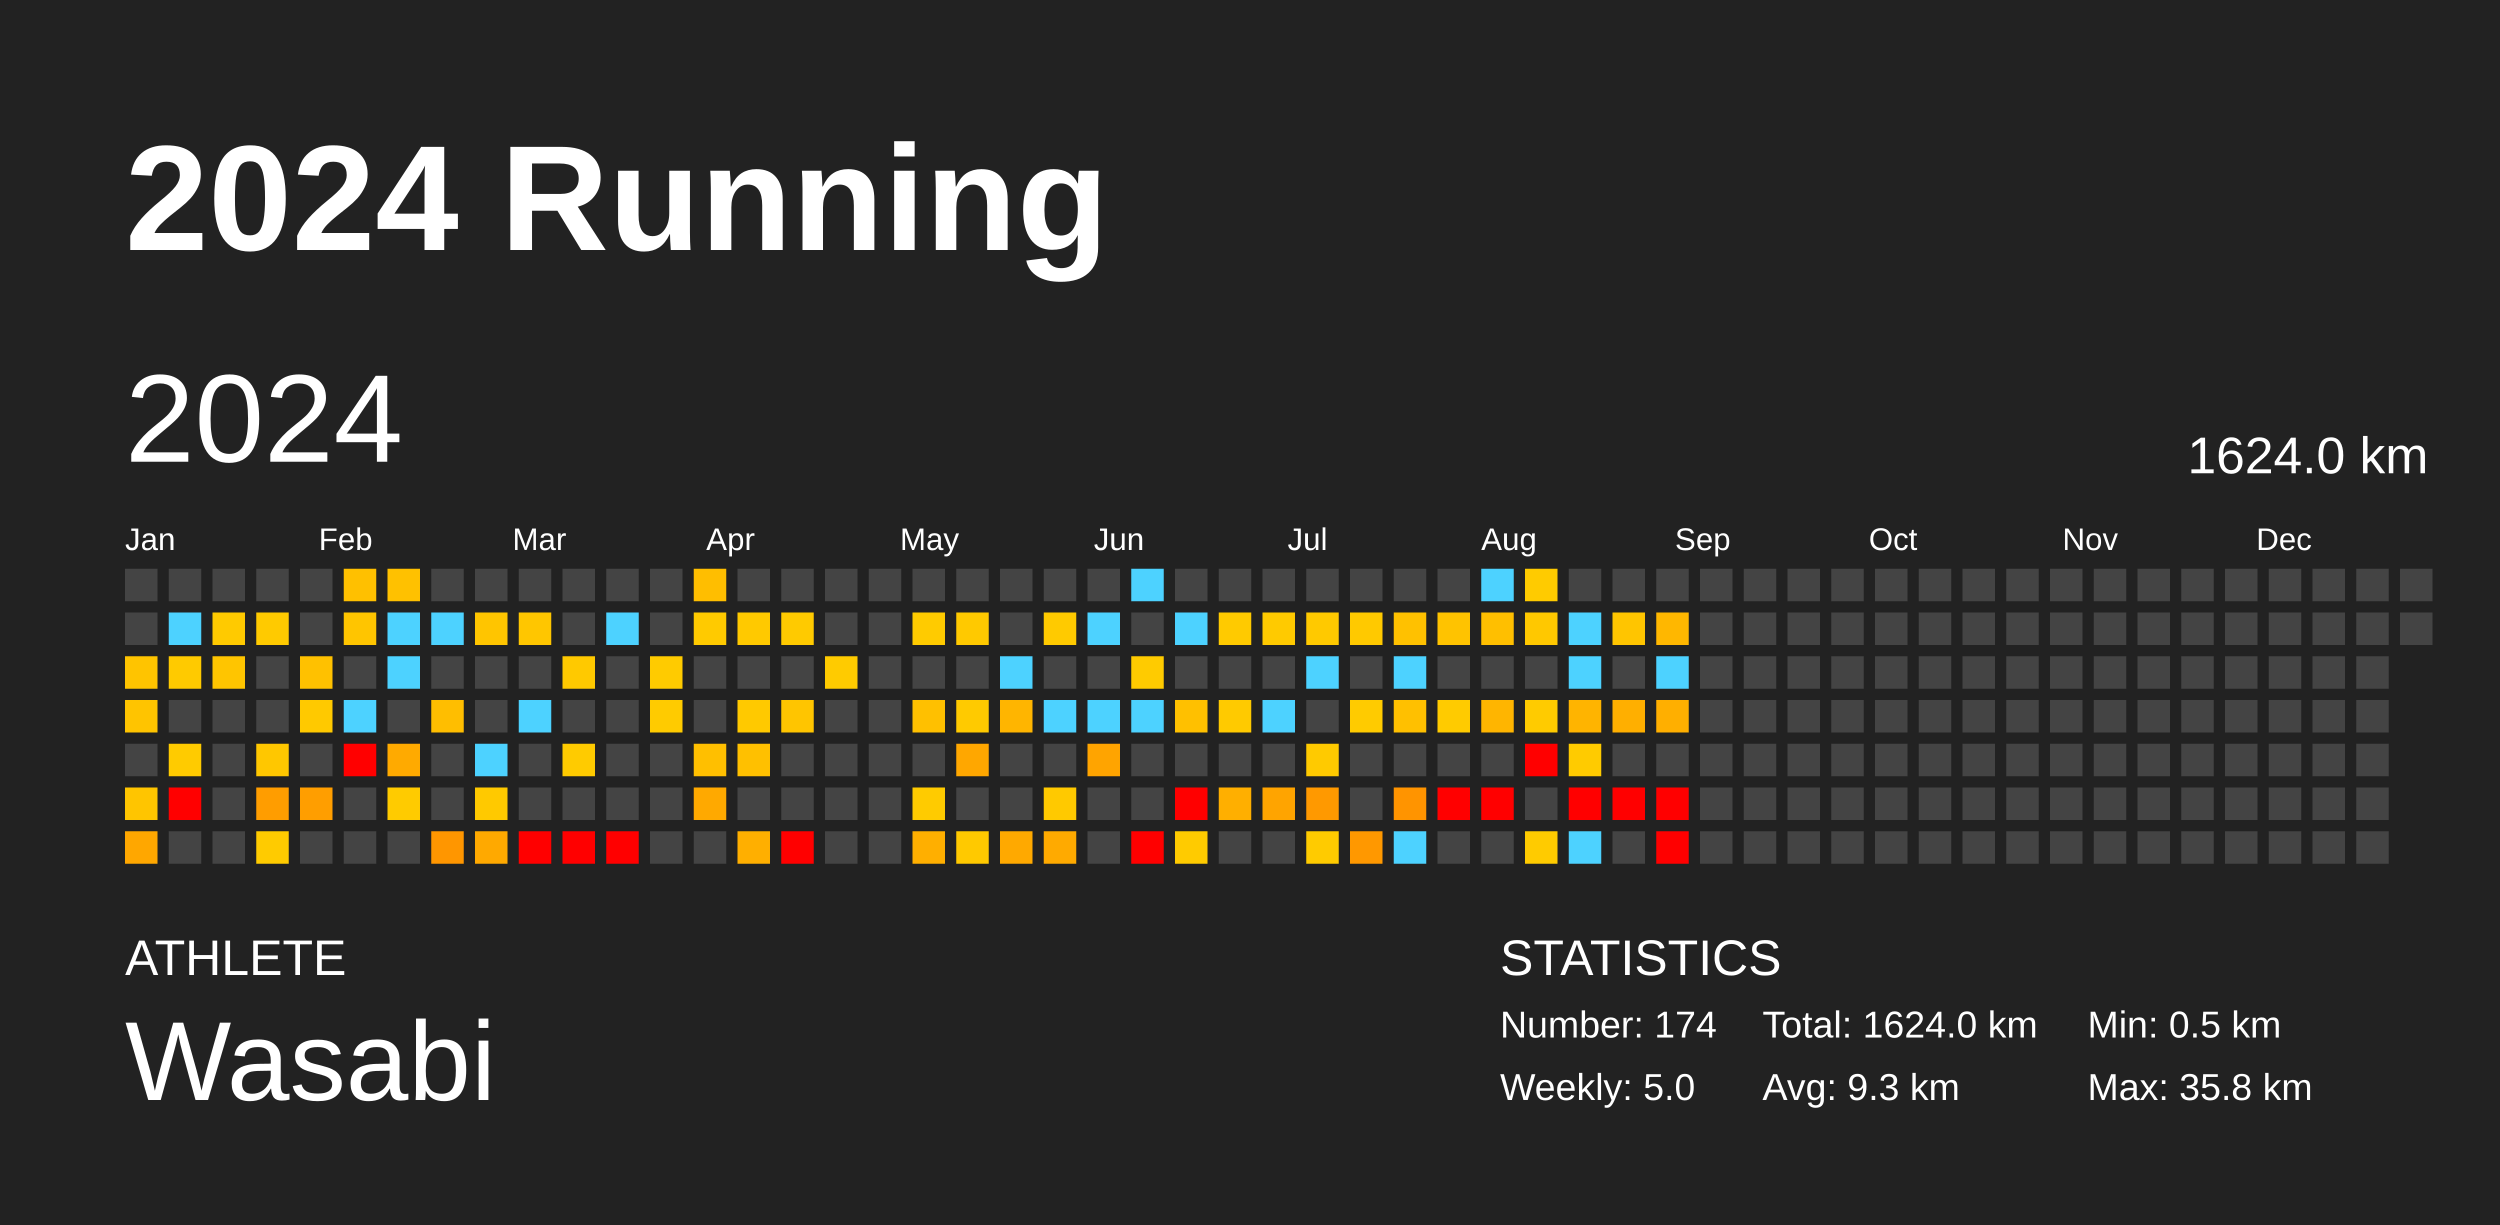
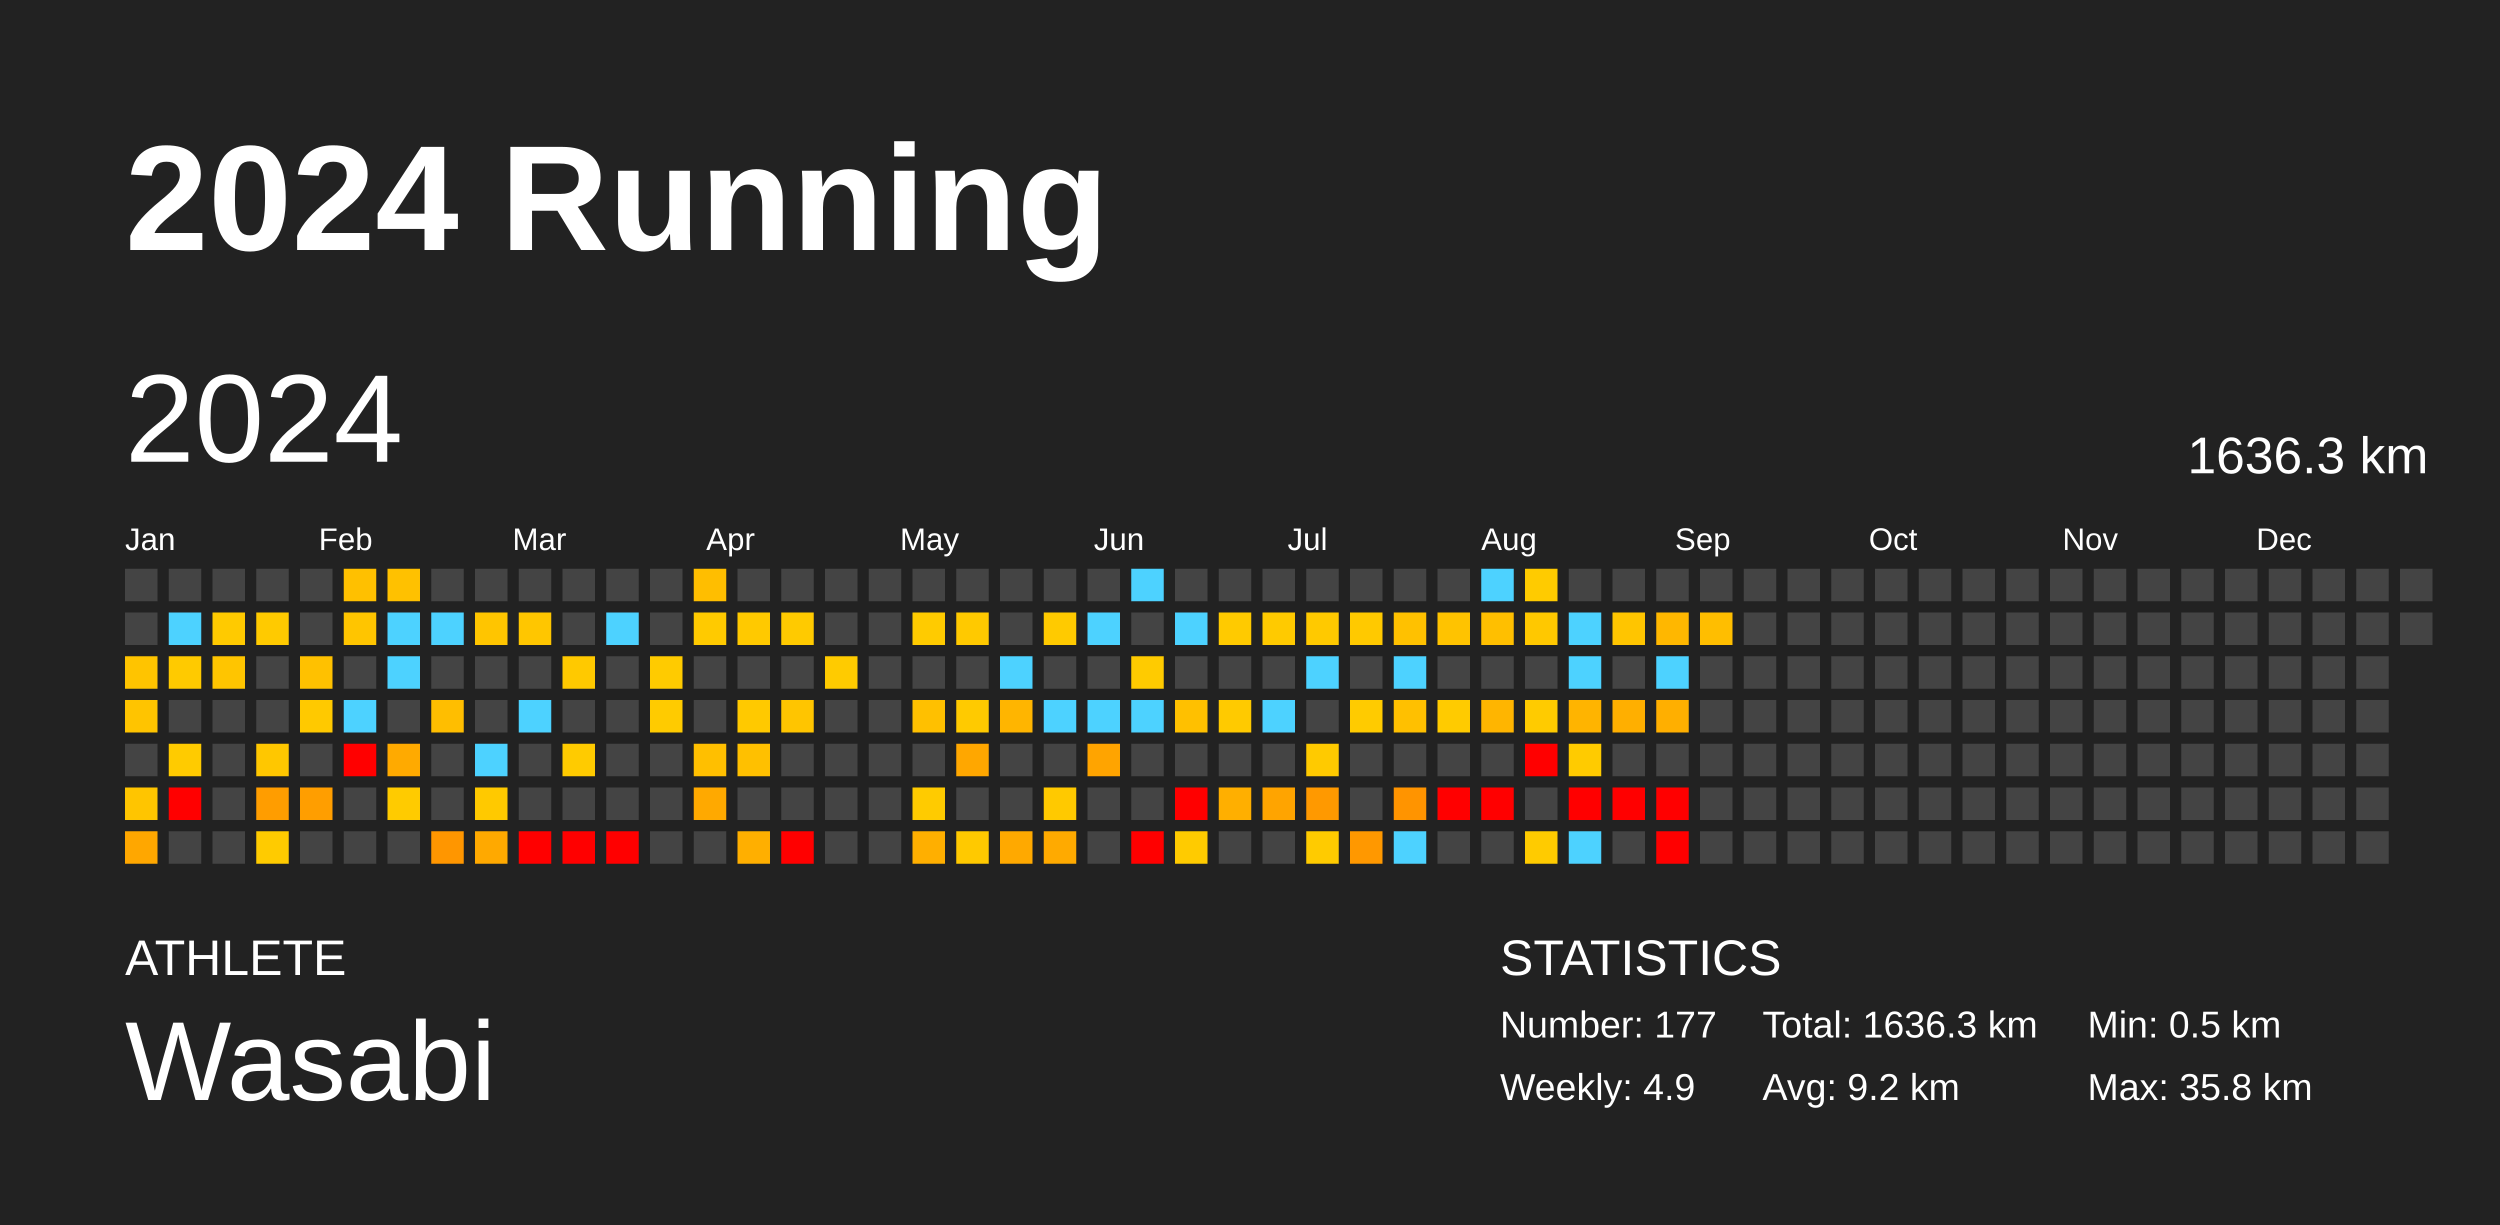
<svg xmlns="http://www.w3.org/2000/svg" baseProfile="full" height="98mm" version="1.1" viewBox="0,0,200,98" width="200mm">
  <defs />
  <rect fill="#222222" height="98" width="200" x="0" y="0" />
  <text fill="#FFFFFF" style="font-size:12px; font-family:Arial; font-weight:bold;" x="10" y="20">2024 Running</text>
  <text fill="#FFFFFF" style="font-size:4px; font-family:Arial" x="10" y="78">ATHLETE</text>
  <text fill="#FFFFFF" style="font-size:9px; font-family:Arial" x="10" y="88">Wasabi</text>
  <text fill="#FFFFFF" style="font-size:4px; font-family:Arial" x="120" y="78">STATISTICS</text>
-   <text fill="#FFFFFF" style="font-size:3px; font-family:Arial" x="120" y="83">Number: 174</text>
-   <text fill="#FFFFFF" style="font-size:3px; font-family:Arial" x="120" y="88">Weekly: 5.0</text>
-   <text fill="#FFFFFF" style="font-size:3px; font-family:Arial" x="141" y="83">Total: 1624.0 km</text>
-   <text fill="#FFFFFF" style="font-size:3px; font-family:Arial" x="141" y="88">Avg: 9.3 km</text>
+   <text fill="#FFFFFF" style="font-size:3px; font-family:Arial" x="120" y="83">Number: 177</text>
+   <text fill="#FFFFFF" style="font-size:3px; font-family:Arial" x="120" y="88">Weekly: 4.9</text>
+   <text fill="#FFFFFF" style="font-size:3px; font-family:Arial" x="141" y="83">Total: 1636.3 km</text>
+   <text fill="#FFFFFF" style="font-size:3px; font-family:Arial" x="141" y="88">Avg: 9.2 km</text>
  <text fill="#FFFFFF" style="font-size:3px; font-family:Arial" x="167" y="83">Min: 0.5 km</text>
  <text fill="#FFFFFF" style="font-size:3px; font-family:Arial" x="167" y="88">Max: 35.8 km</text>
  <text dominant-baseline="hanging" fill="#FFFFFF" style="font-size:10.0px; font-family:Arial;" x="10" y="30">2024</text>
-   <text dominant-baseline="hanging" fill="#FFFFFF" style="font-size:4.125px; font-family:Arial;" x="175" y="35">1624.0 km</text>
+   <text dominant-baseline="hanging" fill="#FFFFFF" style="font-size:4.125px; font-family:Arial;" x="175" y="35">1636.3 km</text>
  <text fill="#FFFFFF" style="font-size:2.5px; font-family:Arial" x="10.0" y="44">Jan</text>
  <text fill="#FFFFFF" style="font-size:2.5px; font-family:Arial" x="25.5" y="44">Feb</text>
  <text fill="#FFFFFF" style="font-size:2.5px; font-family:Arial" x="41.0" y="44">Mar</text>
  <text fill="#FFFFFF" style="font-size:2.5px; font-family:Arial" x="56.5" y="44">Apr</text>
  <text fill="#FFFFFF" style="font-size:2.5px; font-family:Arial" x="72.0" y="44">May</text>
  <text fill="#FFFFFF" style="font-size:2.5px; font-family:Arial" x="87.5" y="44">Jun</text>
  <text fill="#FFFFFF" style="font-size:2.5px; font-family:Arial" x="103.0" y="44">Jul</text>
  <text fill="#FFFFFF" style="font-size:2.5px; font-family:Arial" x="118.5" y="44">Aug</text>
  <text fill="#FFFFFF" style="font-size:2.5px; font-family:Arial" x="134.0" y="44">Sep</text>
  <text fill="#FFFFFF" style="font-size:2.5px; font-family:Arial" x="149.5" y="44">Oct</text>
  <text fill="#FFFFFF" style="font-size:2.5px; font-family:Arial" x="165.0" y="44">Nov</text>
  <text fill="#FFFFFF" style="font-size:2.5px; font-family:Arial" x="180.5" y="44">Dec</text>
  <rect fill="#444444" height="2.6" width="2.6" x="10.0" y="45.5" />
  <rect fill="#444444" height="2.6" width="2.6" x="10.0" y="49.0" />
  <rect fill="#ffc400" height="2.6" width="2.6" x="10.0" y="52.5" />
  <rect fill="#ffc400" height="2.6" width="2.6" x="10.0" y="56.0" />
  <rect fill="#444444" height="2.6" width="2.6" x="10.0" y="59.5" />
  <rect fill="#ffc500" height="2.6" width="2.6" x="10.0" y="63.0" />
  <rect fill="#ffa700" height="2.6" width="2.6" x="10.0" y="66.5" />
  <rect fill="#444444" height="2.6" width="2.6" x="13.5" y="45.5" />
  <rect fill="#4dd2ff" height="2.6" width="2.6" x="13.5" y="49.0" />
  <rect fill="#ffca00" height="2.6" width="2.6" x="13.5" y="52.5" />
  <rect fill="#444444" height="2.6" width="2.6" x="13.5" y="56.0" />
  <rect fill="#ffcb00" height="2.6" width="2.6" x="13.5" y="59.5" />
  <rect fill="red" height="2.6" width="2.6" x="13.5" y="63.0" />
  <rect fill="#444444" height="2.6" width="2.6" x="13.5" y="66.5" />
  <rect fill="#444444" height="2.6" width="2.6" x="17.0" y="45.5" />
  <rect fill="#ffca00" height="2.6" width="2.6" x="17.0" y="49.0" />
  <rect fill="#ffc500" height="2.6" width="2.6" x="17.0" y="52.5" />
  <rect fill="#444444" height="2.6" width="2.6" x="17.0" y="56.0" />
  <rect fill="#444444" height="2.6" width="2.6" x="17.0" y="59.5" />
  <rect fill="#444444" height="2.6" width="2.6" x="17.0" y="63.0" />
  <rect fill="#444444" height="2.6" width="2.6" x="17.0" y="66.5" />
  <rect fill="#444444" height="2.6" width="2.6" x="20.5" y="45.5" />
  <rect fill="#ffca00" height="2.6" width="2.6" x="20.5" y="49.0" />
  <rect fill="#444444" height="2.6" width="2.6" x="20.5" y="52.5" />
  <rect fill="#444444" height="2.6" width="2.6" x="20.5" y="56.0" />
  <rect fill="#ffc700" height="2.6" width="2.6" x="20.5" y="59.5" />
  <rect fill="#ff9d00" height="2.6" width="2.6" x="20.5" y="63.0" />
  <rect fill="#ffcb00" height="2.6" width="2.6" x="20.5" y="66.5" />
  <rect fill="#444444" height="2.6" width="2.6" x="24.0" y="45.5" />
  <rect fill="#444444" height="2.6" width="2.6" x="24.0" y="49.0" />
  <rect fill="#ffc100" height="2.6" width="2.6" x="24.0" y="52.5" />
  <rect fill="#ffc900" height="2.6" width="2.6" x="24.0" y="56.0" />
  <rect fill="#444444" height="2.6" width="2.6" x="24.0" y="59.5" />
  <rect fill="#ff9e00" height="2.6" width="2.6" x="24.0" y="63.0" />
  <rect fill="#444444" height="2.6" width="2.6" x="24.0" y="66.5" />
  <rect fill="#ffc000" height="2.6" width="2.6" x="27.5" y="45.5" />
  <rect fill="#ffc500" height="2.6" width="2.6" x="27.5" y="49.0" />
  <rect fill="#444444" height="2.6" width="2.6" x="27.5" y="52.5" />
  <rect fill="#4dd2ff" height="2.6" width="2.6" x="27.5" y="56.0" />
  <rect fill="red" height="2.6" width="2.6" x="27.5" y="59.5" />
  <rect fill="#444444" height="2.6" width="2.6" x="27.5" y="63.0" />
  <rect fill="#444444" height="2.6" width="2.6" x="27.5" y="66.5" />
  <rect fill="#ffc100" height="2.6" width="2.6" x="31.0" y="45.5" />
  <rect fill="#4dd2ff" height="2.6" width="2.6" x="31.0" y="49.0" />
  <rect fill="#4dd2ff" height="2.6" width="2.6" x="31.0" y="52.5" />
  <rect fill="#444444" height="2.6" width="2.6" x="31.0" y="56.0" />
  <rect fill="#ffaa00" height="2.6" width="2.6" x="31.0" y="59.5" />
  <rect fill="#ffcb00" height="2.6" width="2.6" x="31.0" y="63.0" />
  <rect fill="#444444" height="2.6" width="2.6" x="31.0" y="66.5" />
  <rect fill="#444444" height="2.6" width="2.6" x="34.5" y="45.5" />
  <rect fill="#4dd2ff" height="2.6" width="2.6" x="34.5" y="49.0" />
  <rect fill="#444444" height="2.6" width="2.6" x="34.5" y="52.5" />
  <rect fill="#ffbe00" height="2.6" width="2.6" x="34.5" y="56.0" />
  <rect fill="#444444" height="2.6" width="2.6" x="34.5" y="59.5" />
  <rect fill="#444444" height="2.6" width="2.6" x="34.5" y="63.0" />
  <rect fill="#ff9600" height="2.6" width="2.6" x="34.5" y="66.5" />
  <rect fill="#444444" height="2.6" width="2.6" x="38.0" y="45.5" />
  <rect fill="#ffc500" height="2.6" width="2.6" x="38.0" y="49.0" />
  <rect fill="#444444" height="2.6" width="2.6" x="38.0" y="52.5" />
  <rect fill="#444444" height="2.6" width="2.6" x="38.0" y="56.0" />
  <rect fill="#4dd2ff" height="2.6" width="2.6" x="38.0" y="59.5" />
  <rect fill="#ffc900" height="2.6" width="2.6" x="38.0" y="63.0" />
  <rect fill="#ffa900" height="2.6" width="2.6" x="38.0" y="66.5" />
  <rect fill="#444444" height="2.6" width="2.6" x="41.5" y="45.5" />
  <rect fill="#ffc600" height="2.6" width="2.6" x="41.5" y="49.0" />
  <rect fill="#444444" height="2.6" width="2.6" x="41.5" y="52.5" />
  <rect fill="#4dd2ff" height="2.6" width="2.6" x="41.5" y="56.0" />
  <rect fill="#444444" height="2.6" width="2.6" x="41.5" y="59.5" />
  <rect fill="#444444" height="2.6" width="2.6" x="41.5" y="63.0" />
  <rect fill="red" height="2.6" width="2.6" x="41.5" y="66.5" />
  <rect fill="#444444" height="2.6" width="2.6" x="45.0" y="45.5" />
  <rect fill="#444444" height="2.6" width="2.6" x="45.0" y="49.0" />
  <rect fill="#ffc900" height="2.6" width="2.6" x="45.0" y="52.5" />
  <rect fill="#444444" height="2.6" width="2.6" x="45.0" y="56.0" />
  <rect fill="#ffcb00" height="2.6" width="2.6" x="45.0" y="59.5" />
  <rect fill="#444444" height="2.6" width="2.6" x="45.0" y="63.0" />
  <rect fill="red" height="2.6" width="2.6" x="45.0" y="66.5" />
  <rect fill="#444444" height="2.6" width="2.6" x="48.5" y="45.5" />
  <rect fill="#4dd2ff" height="2.6" width="2.6" x="48.5" y="49.0" />
  <rect fill="#444444" height="2.6" width="2.6" x="48.5" y="52.5" />
  <rect fill="#444444" height="2.6" width="2.6" x="48.5" y="56.0" />
  <rect fill="#444444" height="2.6" width="2.6" x="48.5" y="59.5" />
  <rect fill="#444444" height="2.6" width="2.6" x="48.5" y="63.0" />
  <rect fill="red" height="2.6" width="2.6" x="48.5" y="66.5" />
  <rect fill="#444444" height="2.6" width="2.6" x="52.0" y="45.5" />
  <rect fill="#444444" height="2.6" width="2.6" x="52.0" y="49.0" />
  <rect fill="#ffcb00" height="2.6" width="2.6" x="52.0" y="52.5" />
  <rect fill="#ffcb00" height="2.6" width="2.6" x="52.0" y="56.0" />
  <rect fill="#444444" height="2.6" width="2.6" x="52.0" y="59.5" />
  <rect fill="#444444" height="2.6" width="2.6" x="52.0" y="63.0" />
  <rect fill="#444444" height="2.6" width="2.6" x="52.0" y="66.5" />
  <rect fill="#ffbe00" height="2.6" width="2.6" x="55.5" y="45.5" />
  <rect fill="#ffca00" height="2.6" width="2.6" x="55.5" y="49.0" />
  <rect fill="#444444" height="2.6" width="2.6" x="55.5" y="52.5" />
  <rect fill="#444444" height="2.6" width="2.6" x="55.5" y="56.0" />
  <rect fill="#ffbf00" height="2.6" width="2.6" x="55.5" y="59.5" />
  <rect fill="#ffa900" height="2.6" width="2.6" x="55.5" y="63.0" />
  <rect fill="#444444" height="2.6" width="2.6" x="55.5" y="66.5" />
  <rect fill="#444444" height="2.6" width="2.6" x="59.0" y="45.5" />
  <rect fill="#ffc900" height="2.6" width="2.6" x="59.0" y="49.0" />
  <rect fill="#444444" height="2.6" width="2.6" x="59.0" y="52.5" />
  <rect fill="#ffc900" height="2.6" width="2.6" x="59.0" y="56.0" />
  <rect fill="#ffc000" height="2.6" width="2.6" x="59.0" y="59.5" />
  <rect fill="#444444" height="2.6" width="2.6" x="59.0" y="63.0" />
  <rect fill="#ffaf00" height="2.6" width="2.6" x="59.0" y="66.5" />
  <rect fill="#444444" height="2.6" width="2.6" x="62.5" y="45.5" />
  <rect fill="#ffca00" height="2.6" width="2.6" x="62.5" y="49.0" />
  <rect fill="#444444" height="2.6" width="2.6" x="62.5" y="52.5" />
  <rect fill="#ffc500" height="2.6" width="2.6" x="62.5" y="56.0" />
  <rect fill="#444444" height="2.6" width="2.6" x="62.5" y="59.5" />
  <rect fill="#444444" height="2.6" width="2.6" x="62.5" y="63.0" />
  <rect fill="red" height="2.6" width="2.6" x="62.5" y="66.5" />
  <rect fill="#444444" height="2.6" width="2.6" x="66.0" y="45.5" />
  <rect fill="#444444" height="2.6" width="2.6" x="66.0" y="49.0" />
  <rect fill="#ffcb00" height="2.6" width="2.6" x="66.0" y="52.5" />
  <rect fill="#444444" height="2.6" width="2.6" x="66.0" y="56.0" />
  <rect fill="#444444" height="2.6" width="2.6" x="66.0" y="59.5" />
  <rect fill="#444444" height="2.6" width="2.6" x="66.0" y="63.0" />
  <rect fill="#444444" height="2.6" width="2.6" x="66.0" y="66.5" />
  <rect fill="#444444" height="2.6" width="2.6" x="69.5" y="45.5" />
  <rect fill="#444444" height="2.6" width="2.6" x="69.5" y="49.0" />
  <rect fill="#444444" height="2.6" width="2.6" x="69.5" y="52.5" />
  <rect fill="#444444" height="2.6" width="2.6" x="69.5" y="56.0" />
  <rect fill="#444444" height="2.6" width="2.6" x="69.5" y="59.5" />
  <rect fill="#444444" height="2.6" width="2.6" x="69.5" y="63.0" />
  <rect fill="#444444" height="2.6" width="2.6" x="69.5" y="66.5" />
  <rect fill="#444444" height="2.6" width="2.6" x="73.0" y="45.5" />
  <rect fill="#ffcb00" height="2.6" width="2.6" x="73.0" y="49.0" />
  <rect fill="#444444" height="2.6" width="2.6" x="73.0" y="52.5" />
  <rect fill="#ffc000" height="2.6" width="2.6" x="73.0" y="56.0" />
  <rect fill="#444444" height="2.6" width="2.6" x="73.0" y="59.5" />
  <rect fill="#ffcb00" height="2.6" width="2.6" x="73.0" y="63.0" />
  <rect fill="#ffaf00" height="2.6" width="2.6" x="73.0" y="66.5" />
  <rect fill="#444444" height="2.6" width="2.6" x="76.5" y="45.5" />
  <rect fill="#ffc900" height="2.6" width="2.6" x="76.5" y="49.0" />
  <rect fill="#444444" height="2.6" width="2.6" x="76.5" y="52.5" />
  <rect fill="#ffca00" height="2.6" width="2.6" x="76.5" y="56.0" />
  <rect fill="#ffa700" height="2.6" width="2.6" x="76.5" y="59.5" />
  <rect fill="#444444" height="2.6" width="2.6" x="76.5" y="63.0" />
  <rect fill="#ffc900" height="2.6" width="2.6" x="76.5" y="66.5" />
  <rect fill="#444444" height="2.6" width="2.6" x="80.0" y="45.5" />
  <rect fill="#444444" height="2.6" width="2.6" x="80.0" y="49.0" />
  <rect fill="#4dd2ff" height="2.6" width="2.6" x="80.0" y="52.5" />
  <rect fill="#ffb500" height="2.6" width="2.6" x="80.0" y="56.0" />
  <rect fill="#444444" height="2.6" width="2.6" x="80.0" y="59.5" />
  <rect fill="#444444" height="2.6" width="2.6" x="80.0" y="63.0" />
  <rect fill="#ffa900" height="2.6" width="2.6" x="80.0" y="66.5" />
  <rect fill="#444444" height="2.6" width="2.6" x="83.5" y="45.5" />
  <rect fill="#ffca00" height="2.6" width="2.6" x="83.5" y="49.0" />
  <rect fill="#444444" height="2.6" width="2.6" x="83.5" y="52.5" />
  <rect fill="#4dd2ff" height="2.6" width="2.6" x="83.5" y="56.0" />
  <rect fill="#444444" height="2.6" width="2.6" x="83.5" y="59.5" />
  <rect fill="#ffc900" height="2.6" width="2.6" x="83.5" y="63.0" />
  <rect fill="#ffaa00" height="2.6" width="2.6" x="83.5" y="66.5" />
  <rect fill="#444444" height="2.6" width="2.6" x="87.0" y="45.5" />
  <rect fill="#4dd2ff" height="2.6" width="2.6" x="87.0" y="49.0" />
  <rect fill="#444444" height="2.6" width="2.6" x="87.0" y="52.5" />
  <rect fill="#4dd2ff" height="2.6" width="2.6" x="87.0" y="56.0" />
  <rect fill="#ffa400" height="2.6" width="2.6" x="87.0" y="59.5" />
  <rect fill="#444444" height="2.6" width="2.6" x="87.0" y="63.0" />
  <rect fill="#444444" height="2.6" width="2.6" x="87.0" y="66.5" />
  <rect fill="#4dd2ff" height="2.6" width="2.6" x="90.5" y="45.5" />
  <rect fill="#444444" height="2.6" width="2.6" x="90.5" y="49.0" />
  <rect fill="#ffcb00" height="2.6" width="2.6" x="90.5" y="52.5" />
  <rect fill="#4dd2ff" height="2.6" width="2.6" x="90.5" y="56.0" />
  <rect fill="#444444" height="2.6" width="2.6" x="90.5" y="59.5" />
  <rect fill="#444444" height="2.6" width="2.6" x="90.5" y="63.0" />
  <rect fill="red" height="2.6" width="2.6" x="90.5" y="66.5" />
  <rect fill="#444444" height="2.6" width="2.6" x="94.0" y="45.5" />
  <rect fill="#4dd2ff" height="2.6" width="2.6" x="94.0" y="49.0" />
  <rect fill="#444444" height="2.6" width="2.6" x="94.0" y="52.5" />
  <rect fill="#ffc000" height="2.6" width="2.6" x="94.0" y="56.0" />
  <rect fill="#444444" height="2.6" width="2.6" x="94.0" y="59.5" />
  <rect fill="red" height="2.6" width="2.6" x="94.0" y="63.0" />
  <rect fill="#ffcb00" height="2.6" width="2.6" x="94.0" y="66.5" />
  <rect fill="#444444" height="2.6" width="2.6" x="97.5" y="45.5" />
  <rect fill="#ffca00" height="2.6" width="2.6" x="97.5" y="49.0" />
  <rect fill="#444444" height="2.6" width="2.6" x="97.5" y="52.5" />
  <rect fill="#ffca00" height="2.6" width="2.6" x="97.5" y="56.0" />
  <rect fill="#444444" height="2.6" width="2.6" x="97.5" y="59.5" />
  <rect fill="#ffaf00" height="2.6" width="2.6" x="97.5" y="63.0" />
  <rect fill="#444444" height="2.6" width="2.6" x="97.5" y="66.5" />
  <rect fill="#444444" height="2.6" width="2.6" x="101.0" y="45.5" />
  <rect fill="#ffca00" height="2.6" width="2.6" x="101.0" y="49.0" />
  <rect fill="#444444" height="2.6" width="2.6" x="101.0" y="52.5" />
  <rect fill="#4dd2ff" height="2.6" width="2.6" x="101.0" y="56.0" />
  <rect fill="#444444" height="2.6" width="2.6" x="101.0" y="59.5" />
  <rect fill="#ffa400" height="2.6" width="2.6" x="101.0" y="63.0" />
  <rect fill="#444444" height="2.6" width="2.6" x="101.0" y="66.5" />
  <rect fill="#444444" height="2.6" width="2.6" x="104.5" y="45.5" />
  <rect fill="#ffc900" height="2.6" width="2.6" x="104.5" y="49.0" />
  <rect fill="#4dd2ff" height="2.6" width="2.6" x="104.5" y="52.5" />
  <rect fill="#444444" height="2.6" width="2.6" x="104.5" y="56.0" />
  <rect fill="#ffca00" height="2.6" width="2.6" x="104.5" y="59.5" />
  <rect fill="#ff9900" height="2.6" width="2.6" x="104.5" y="63.0" />
  <rect fill="#ffcb00" height="2.6" width="2.6" x="104.5" y="66.5" />
  <rect fill="#444444" height="2.6" width="2.6" x="108.0" y="45.5" />
  <rect fill="#ffc900" height="2.6" width="2.6" x="108.0" y="49.0" />
  <rect fill="#444444" height="2.6" width="2.6" x="108.0" y="52.5" />
  <rect fill="#ffcb00" height="2.6" width="2.6" x="108.0" y="56.0" />
  <rect fill="#444444" height="2.6" width="2.6" x="108.0" y="59.5" />
  <rect fill="#444444" height="2.6" width="2.6" x="108.0" y="63.0" />
  <rect fill="#ff9800" height="2.6" width="2.6" x="108.0" y="66.5" />
  <rect fill="#444444" height="2.6" width="2.6" x="111.5" y="45.5" />
  <rect fill="#ffc100" height="2.6" width="2.6" x="111.5" y="49.0" />
  <rect fill="#4dd2ff" height="2.6" width="2.6" x="111.5" y="52.5" />
  <rect fill="#ffc000" height="2.6" width="2.6" x="111.5" y="56.0" />
  <rect fill="#444444" height="2.6" width="2.6" x="111.5" y="59.5" />
  <rect fill="#ff9400" height="2.6" width="2.6" x="111.5" y="63.0" />
  <rect fill="#4dd2ff" height="2.6" width="2.6" x="111.5" y="66.5" />
  <rect fill="#444444" height="2.6" width="2.6" x="115.0" y="45.5" />
  <rect fill="#ffc300" height="2.6" width="2.6" x="115.0" y="49.0" />
  <rect fill="#444444" height="2.6" width="2.6" x="115.0" y="52.5" />
  <rect fill="#ffcb00" height="2.6" width="2.6" x="115.0" y="56.0" />
  <rect fill="#444444" height="2.6" width="2.6" x="115.0" y="59.5" />
  <rect fill="red" height="2.6" width="2.6" x="115.0" y="63.0" />
  <rect fill="#444444" height="2.6" width="2.6" x="115.0" y="66.5" />
  <rect fill="#4dd2ff" height="2.6" width="2.6" x="118.5" y="45.5" />
  <rect fill="#ffbf00" height="2.6" width="2.6" x="118.5" y="49.0" />
  <rect fill="#444444" height="2.6" width="2.6" x="118.5" y="52.5" />
  <rect fill="#ffb500" height="2.6" width="2.6" x="118.5" y="56.0" />
  <rect fill="#444444" height="2.6" width="2.6" x="118.5" y="59.5" />
  <rect fill="red" height="2.6" width="2.6" x="118.5" y="63.0" />
  <rect fill="#444444" height="2.6" width="2.6" x="118.5" y="66.5" />
  <rect fill="#ffcb00" height="2.6" width="2.6" x="122.0" y="45.5" />
  <rect fill="#ffc800" height="2.6" width="2.6" x="122.0" y="49.0" />
  <rect fill="#444444" height="2.6" width="2.6" x="122.0" y="52.5" />
  <rect fill="#ffcb00" height="2.6" width="2.6" x="122.0" y="56.0" />
  <rect fill="red" height="2.6" width="2.6" x="122.0" y="59.5" />
  <rect fill="#444444" height="2.6" width="2.6" x="122.0" y="63.0" />
  <rect fill="#ffcb00" height="2.6" width="2.6" x="122.0" y="66.5" />
  <rect fill="#444444" height="2.6" width="2.6" x="125.5" y="45.5" />
  <rect fill="#4dd2ff" height="2.6" width="2.6" x="125.5" y="49.0" />
  <rect fill="#4dd2ff" height="2.6" width="2.6" x="125.5" y="52.5" />
  <rect fill="#ffb400" height="2.6" width="2.6" x="125.5" y="56.0" />
  <rect fill="#ffcb00" height="2.6" width="2.6" x="125.5" y="59.5" />
  <rect fill="red" height="2.6" width="2.6" x="125.5" y="63.0" />
  <rect fill="#4dd2ff" height="2.6" width="2.6" x="125.5" y="66.5" />
  <rect fill="#444444" height="2.6" width="2.6" x="129.0" y="45.5" />
  <rect fill="#ffc500" height="2.6" width="2.6" x="129.0" y="49.0" />
  <rect fill="#444444" height="2.6" width="2.6" x="129.0" y="52.5" />
  <rect fill="#ffaf00" height="2.6" width="2.6" x="129.0" y="56.0" />
  <rect fill="#444444" height="2.6" width="2.6" x="129.0" y="59.5" />
  <rect fill="red" height="2.6" width="2.6" x="129.0" y="63.0" />
  <rect fill="#444444" height="2.6" width="2.6" x="129.0" y="66.5" />
  <rect fill="#444444" height="2.6" width="2.6" x="132.5" y="45.5" />
  <rect fill="#ffb700" height="2.6" width="2.6" x="132.5" y="49.0" />
  <rect fill="#4dd2ff" height="2.6" width="2.6" x="132.5" y="52.5" />
  <rect fill="#ffaf00" height="2.6" width="2.6" x="132.5" y="56.0" />
  <rect fill="#444444" height="2.6" width="2.6" x="132.5" y="59.5" />
  <rect fill="red" height="2.6" width="2.6" x="132.5" y="63.0" />
  <rect fill="red" height="2.6" width="2.6" x="132.5" y="66.5" />
  <rect fill="#444444" height="2.6" width="2.6" x="136.0" y="45.5" />
-   <rect fill="#444444" height="2.6" width="2.6" x="136.0" y="49.0" />
+   <rect fill="#ffbe00" height="2.6" width="2.6" x="136.0" y="49.0" />
  <rect fill="#444444" height="2.6" width="2.6" x="136.0" y="52.5" />
  <rect fill="#444444" height="2.6" width="2.6" x="136.0" y="56.0" />
  <rect fill="#444444" height="2.6" width="2.6" x="136.0" y="59.5" />
  <rect fill="#444444" height="2.6" width="2.6" x="136.0" y="63.0" />
  <rect fill="#444444" height="2.6" width="2.6" x="136.0" y="66.5" />
  <rect fill="#444444" height="2.6" width="2.6" x="139.5" y="45.5" />
  <rect fill="#444444" height="2.6" width="2.6" x="139.5" y="49.0" />
  <rect fill="#444444" height="2.6" width="2.6" x="139.5" y="52.5" />
  <rect fill="#444444" height="2.6" width="2.6" x="139.5" y="56.0" />
  <rect fill="#444444" height="2.6" width="2.6" x="139.5" y="59.5" />
  <rect fill="#444444" height="2.6" width="2.6" x="139.5" y="63.0" />
  <rect fill="#444444" height="2.6" width="2.6" x="139.5" y="66.5" />
  <rect fill="#444444" height="2.6" width="2.6" x="143.0" y="45.5" />
  <rect fill="#444444" height="2.6" width="2.6" x="143.0" y="49.0" />
  <rect fill="#444444" height="2.6" width="2.6" x="143.0" y="52.5" />
  <rect fill="#444444" height="2.6" width="2.6" x="143.0" y="56.0" />
  <rect fill="#444444" height="2.6" width="2.6" x="143.0" y="59.5" />
  <rect fill="#444444" height="2.6" width="2.6" x="143.0" y="63.0" />
  <rect fill="#444444" height="2.6" width="2.6" x="143.0" y="66.5" />
  <rect fill="#444444" height="2.6" width="2.6" x="146.5" y="45.5" />
  <rect fill="#444444" height="2.6" width="2.6" x="146.5" y="49.0" />
  <rect fill="#444444" height="2.6" width="2.6" x="146.5" y="52.5" />
  <rect fill="#444444" height="2.6" width="2.6" x="146.5" y="56.0" />
  <rect fill="#444444" height="2.6" width="2.6" x="146.5" y="59.5" />
  <rect fill="#444444" height="2.6" width="2.6" x="146.5" y="63.0" />
  <rect fill="#444444" height="2.6" width="2.6" x="146.5" y="66.5" />
  <rect fill="#444444" height="2.6" width="2.6" x="150.0" y="45.5" />
  <rect fill="#444444" height="2.6" width="2.6" x="150.0" y="49.0" />
  <rect fill="#444444" height="2.6" width="2.6" x="150.0" y="52.5" />
  <rect fill="#444444" height="2.6" width="2.6" x="150.0" y="56.0" />
  <rect fill="#444444" height="2.6" width="2.6" x="150.0" y="59.5" />
  <rect fill="#444444" height="2.6" width="2.6" x="150.0" y="63.0" />
  <rect fill="#444444" height="2.6" width="2.6" x="150.0" y="66.5" />
  <rect fill="#444444" height="2.6" width="2.6" x="153.5" y="45.5" />
  <rect fill="#444444" height="2.6" width="2.6" x="153.5" y="49.0" />
  <rect fill="#444444" height="2.6" width="2.6" x="153.5" y="52.5" />
  <rect fill="#444444" height="2.6" width="2.6" x="153.5" y="56.0" />
  <rect fill="#444444" height="2.6" width="2.6" x="153.5" y="59.5" />
  <rect fill="#444444" height="2.6" width="2.6" x="153.5" y="63.0" />
  <rect fill="#444444" height="2.6" width="2.6" x="153.5" y="66.5" />
  <rect fill="#444444" height="2.6" width="2.6" x="157.0" y="45.5" />
  <rect fill="#444444" height="2.6" width="2.6" x="157.0" y="49.0" />
  <rect fill="#444444" height="2.6" width="2.6" x="157.0" y="52.5" />
  <rect fill="#444444" height="2.6" width="2.6" x="157.0" y="56.0" />
  <rect fill="#444444" height="2.6" width="2.6" x="157.0" y="59.5" />
  <rect fill="#444444" height="2.6" width="2.6" x="157.0" y="63.0" />
  <rect fill="#444444" height="2.6" width="2.6" x="157.0" y="66.5" />
  <rect fill="#444444" height="2.6" width="2.6" x="160.5" y="45.5" />
  <rect fill="#444444" height="2.6" width="2.6" x="160.5" y="49.0" />
  <rect fill="#444444" height="2.6" width="2.6" x="160.5" y="52.5" />
  <rect fill="#444444" height="2.6" width="2.6" x="160.5" y="56.0" />
  <rect fill="#444444" height="2.6" width="2.6" x="160.5" y="59.5" />
  <rect fill="#444444" height="2.6" width="2.6" x="160.5" y="63.0" />
  <rect fill="#444444" height="2.6" width="2.6" x="160.5" y="66.5" />
  <rect fill="#444444" height="2.6" width="2.6" x="164.0" y="45.5" />
  <rect fill="#444444" height="2.6" width="2.6" x="164.0" y="49.0" />
  <rect fill="#444444" height="2.6" width="2.6" x="164.0" y="52.5" />
  <rect fill="#444444" height="2.6" width="2.6" x="164.0" y="56.0" />
  <rect fill="#444444" height="2.6" width="2.6" x="164.0" y="59.5" />
  <rect fill="#444444" height="2.6" width="2.6" x="164.0" y="63.0" />
  <rect fill="#444444" height="2.6" width="2.6" x="164.0" y="66.5" />
  <rect fill="#444444" height="2.6" width="2.6" x="167.5" y="45.5" />
  <rect fill="#444444" height="2.6" width="2.6" x="167.5" y="49.0" />
  <rect fill="#444444" height="2.6" width="2.6" x="167.5" y="52.5" />
  <rect fill="#444444" height="2.6" width="2.6" x="167.5" y="56.0" />
  <rect fill="#444444" height="2.6" width="2.6" x="167.5" y="59.5" />
  <rect fill="#444444" height="2.6" width="2.6" x="167.5" y="63.0" />
  <rect fill="#444444" height="2.6" width="2.6" x="167.5" y="66.5" />
  <rect fill="#444444" height="2.6" width="2.6" x="171.0" y="45.5" />
  <rect fill="#444444" height="2.6" width="2.6" x="171.0" y="49.0" />
  <rect fill="#444444" height="2.6" width="2.6" x="171.0" y="52.5" />
  <rect fill="#444444" height="2.6" width="2.6" x="171.0" y="56.0" />
  <rect fill="#444444" height="2.6" width="2.6" x="171.0" y="59.5" />
  <rect fill="#444444" height="2.6" width="2.6" x="171.0" y="63.0" />
  <rect fill="#444444" height="2.6" width="2.6" x="171.0" y="66.5" />
  <rect fill="#444444" height="2.6" width="2.6" x="174.5" y="45.5" />
  <rect fill="#444444" height="2.6" width="2.6" x="174.5" y="49.0" />
  <rect fill="#444444" height="2.6" width="2.6" x="174.5" y="52.5" />
  <rect fill="#444444" height="2.6" width="2.6" x="174.5" y="56.0" />
  <rect fill="#444444" height="2.6" width="2.6" x="174.5" y="59.5" />
  <rect fill="#444444" height="2.6" width="2.6" x="174.5" y="63.0" />
  <rect fill="#444444" height="2.6" width="2.6" x="174.5" y="66.5" />
  <rect fill="#444444" height="2.6" width="2.6" x="178.0" y="45.5" />
  <rect fill="#444444" height="2.6" width="2.6" x="178.0" y="49.0" />
  <rect fill="#444444" height="2.6" width="2.6" x="178.0" y="52.5" />
  <rect fill="#444444" height="2.6" width="2.6" x="178.0" y="56.0" />
  <rect fill="#444444" height="2.6" width="2.6" x="178.0" y="59.5" />
  <rect fill="#444444" height="2.6" width="2.6" x="178.0" y="63.0" />
  <rect fill="#444444" height="2.6" width="2.6" x="178.0" y="66.5" />
  <rect fill="#444444" height="2.6" width="2.6" x="181.5" y="45.5" />
  <rect fill="#444444" height="2.6" width="2.6" x="181.5" y="49.0" />
  <rect fill="#444444" height="2.6" width="2.6" x="181.5" y="52.5" />
  <rect fill="#444444" height="2.6" width="2.6" x="181.5" y="56.0" />
  <rect fill="#444444" height="2.6" width="2.6" x="181.5" y="59.5" />
  <rect fill="#444444" height="2.6" width="2.6" x="181.5" y="63.0" />
  <rect fill="#444444" height="2.6" width="2.6" x="181.5" y="66.5" />
  <rect fill="#444444" height="2.6" width="2.6" x="185.0" y="45.5" />
  <rect fill="#444444" height="2.6" width="2.6" x="185.0" y="49.0" />
  <rect fill="#444444" height="2.6" width="2.6" x="185.0" y="52.5" />
  <rect fill="#444444" height="2.6" width="2.6" x="185.0" y="56.0" />
  <rect fill="#444444" height="2.6" width="2.6" x="185.0" y="59.5" />
  <rect fill="#444444" height="2.6" width="2.6" x="185.0" y="63.0" />
  <rect fill="#444444" height="2.6" width="2.6" x="185.0" y="66.5" />
  <rect fill="#444444" height="2.6" width="2.6" x="188.5" y="45.5" />
  <rect fill="#444444" height="2.6" width="2.6" x="188.5" y="49.0" />
  <rect fill="#444444" height="2.6" width="2.6" x="188.5" y="52.5" />
  <rect fill="#444444" height="2.6" width="2.6" x="188.5" y="56.0" />
  <rect fill="#444444" height="2.6" width="2.6" x="188.5" y="59.5" />
  <rect fill="#444444" height="2.6" width="2.6" x="188.5" y="63.0" />
  <rect fill="#444444" height="2.6" width="2.6" x="188.5" y="66.5" />
  <rect fill="#444444" height="2.6" width="2.6" x="192.0" y="45.5" />
  <rect fill="#444444" height="2.6" width="2.6" x="192.0" y="49.0" />
</svg>
